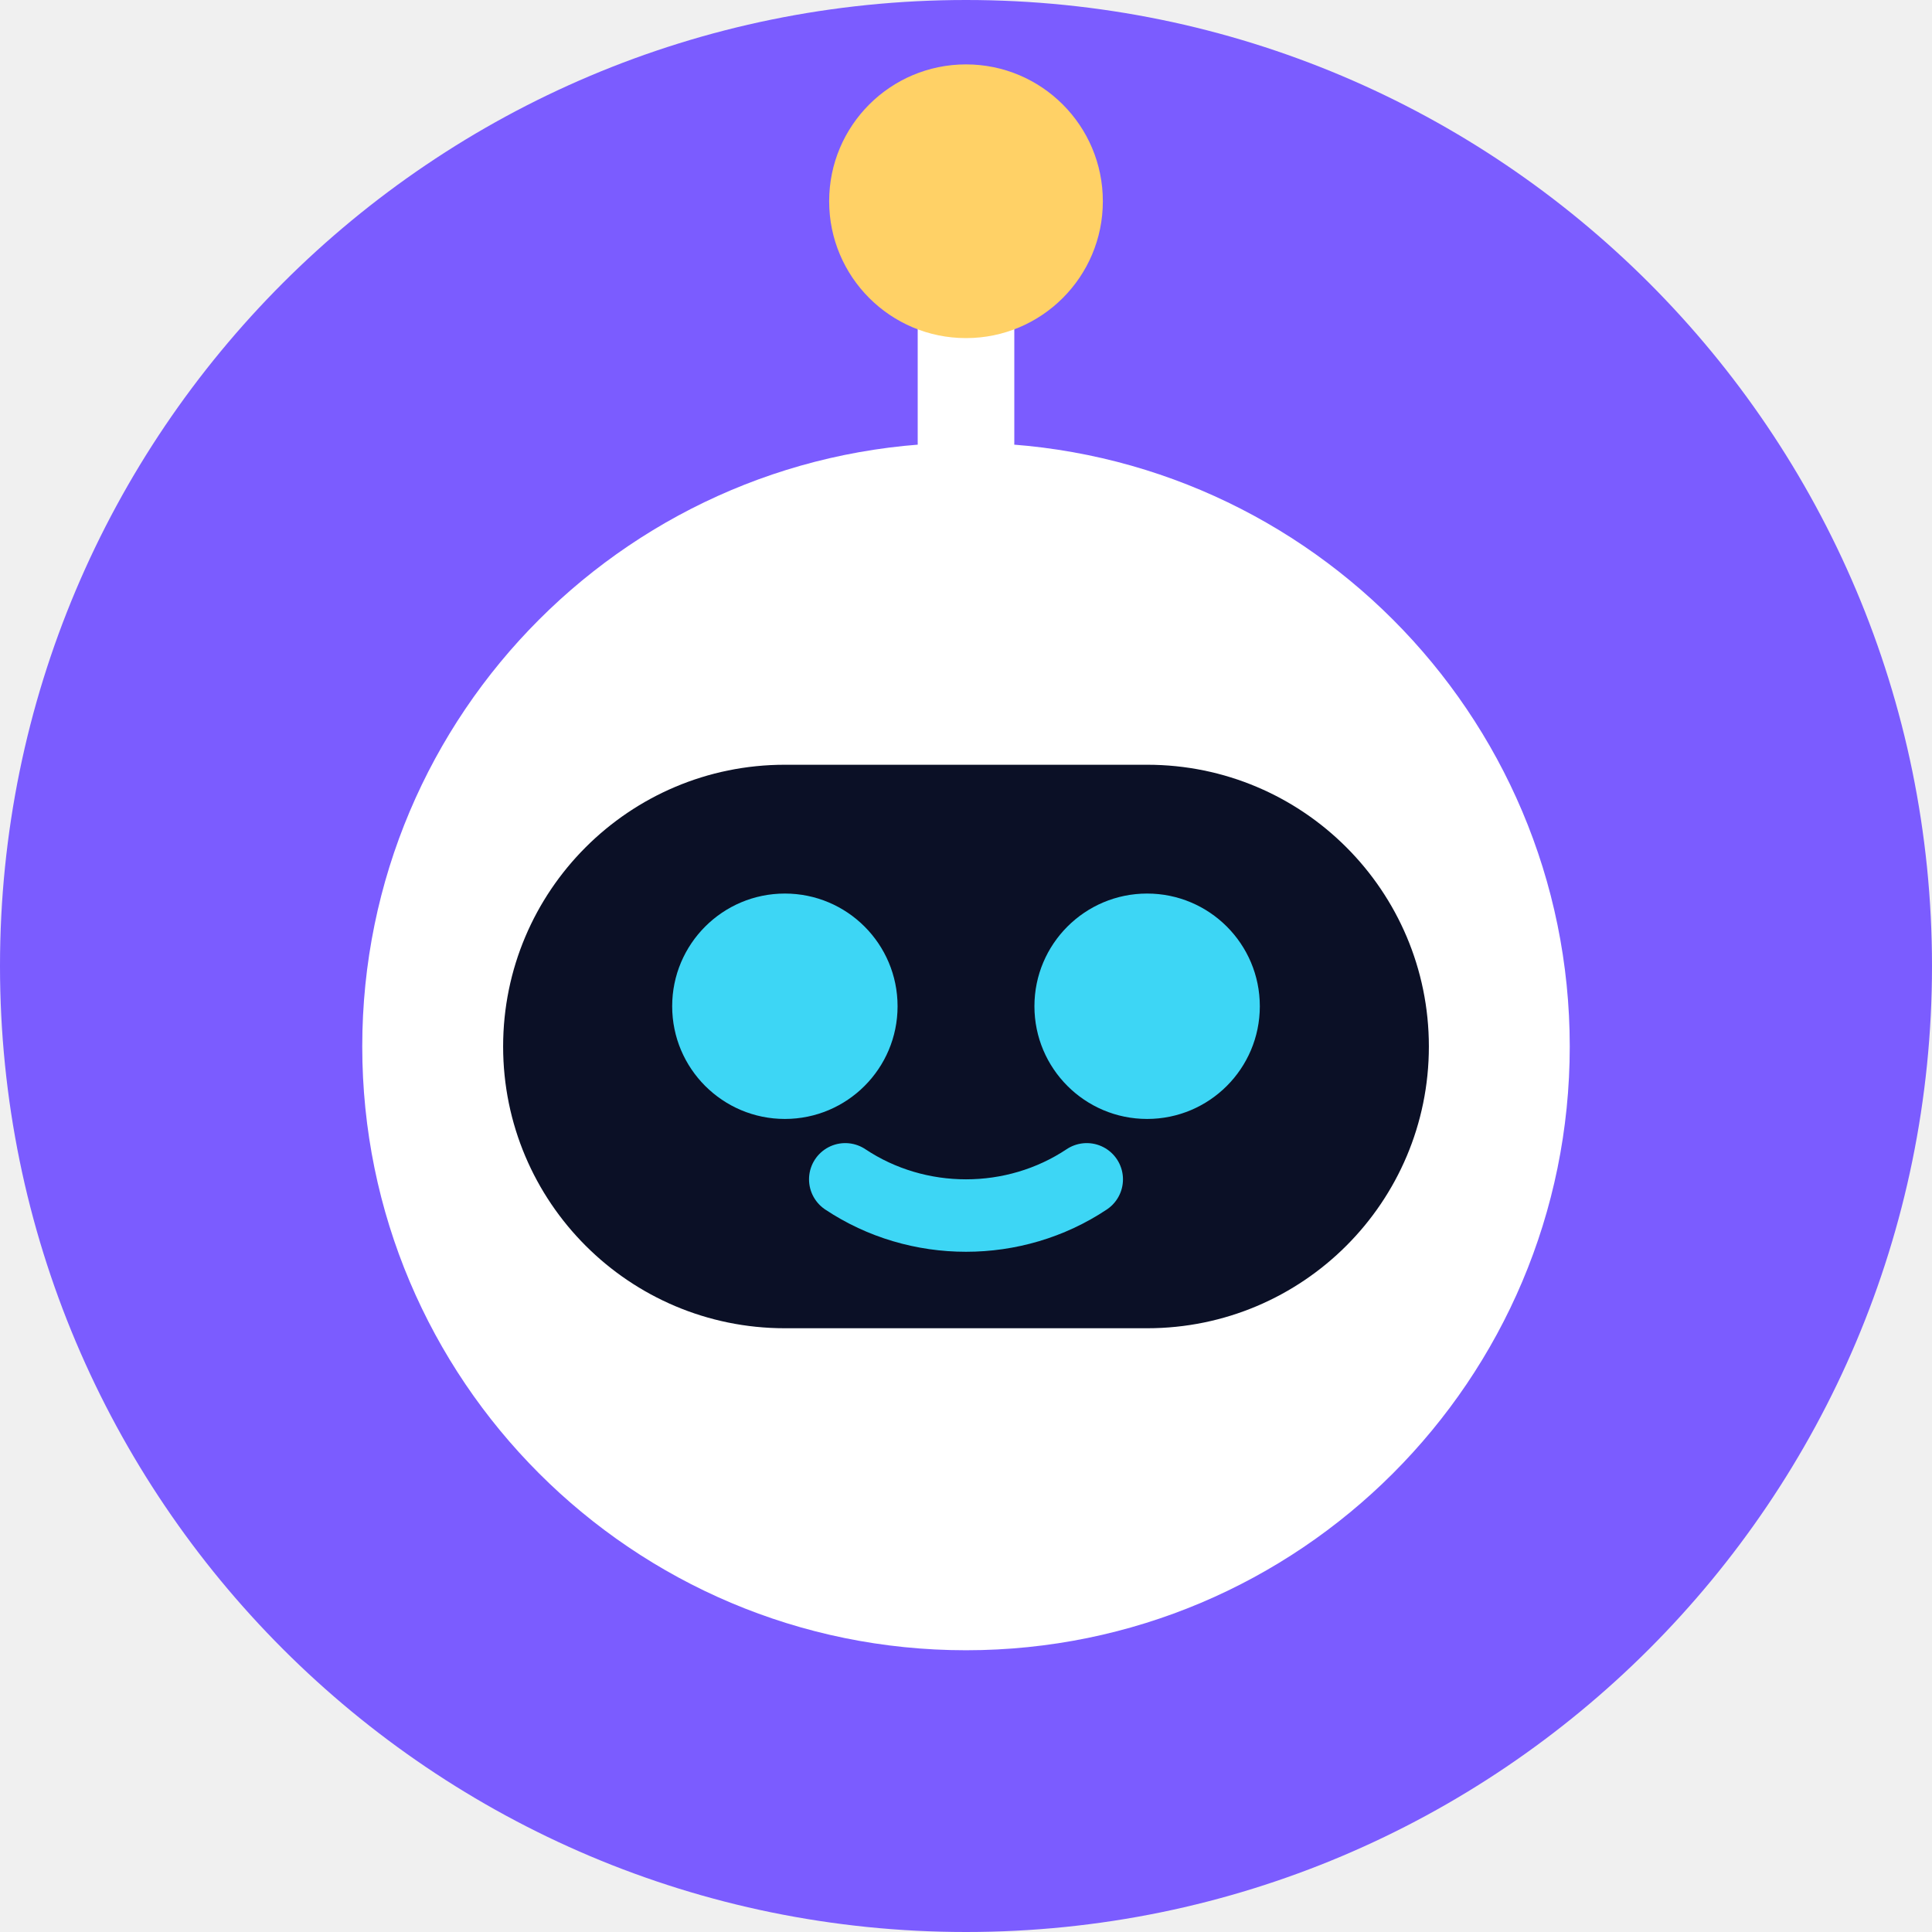
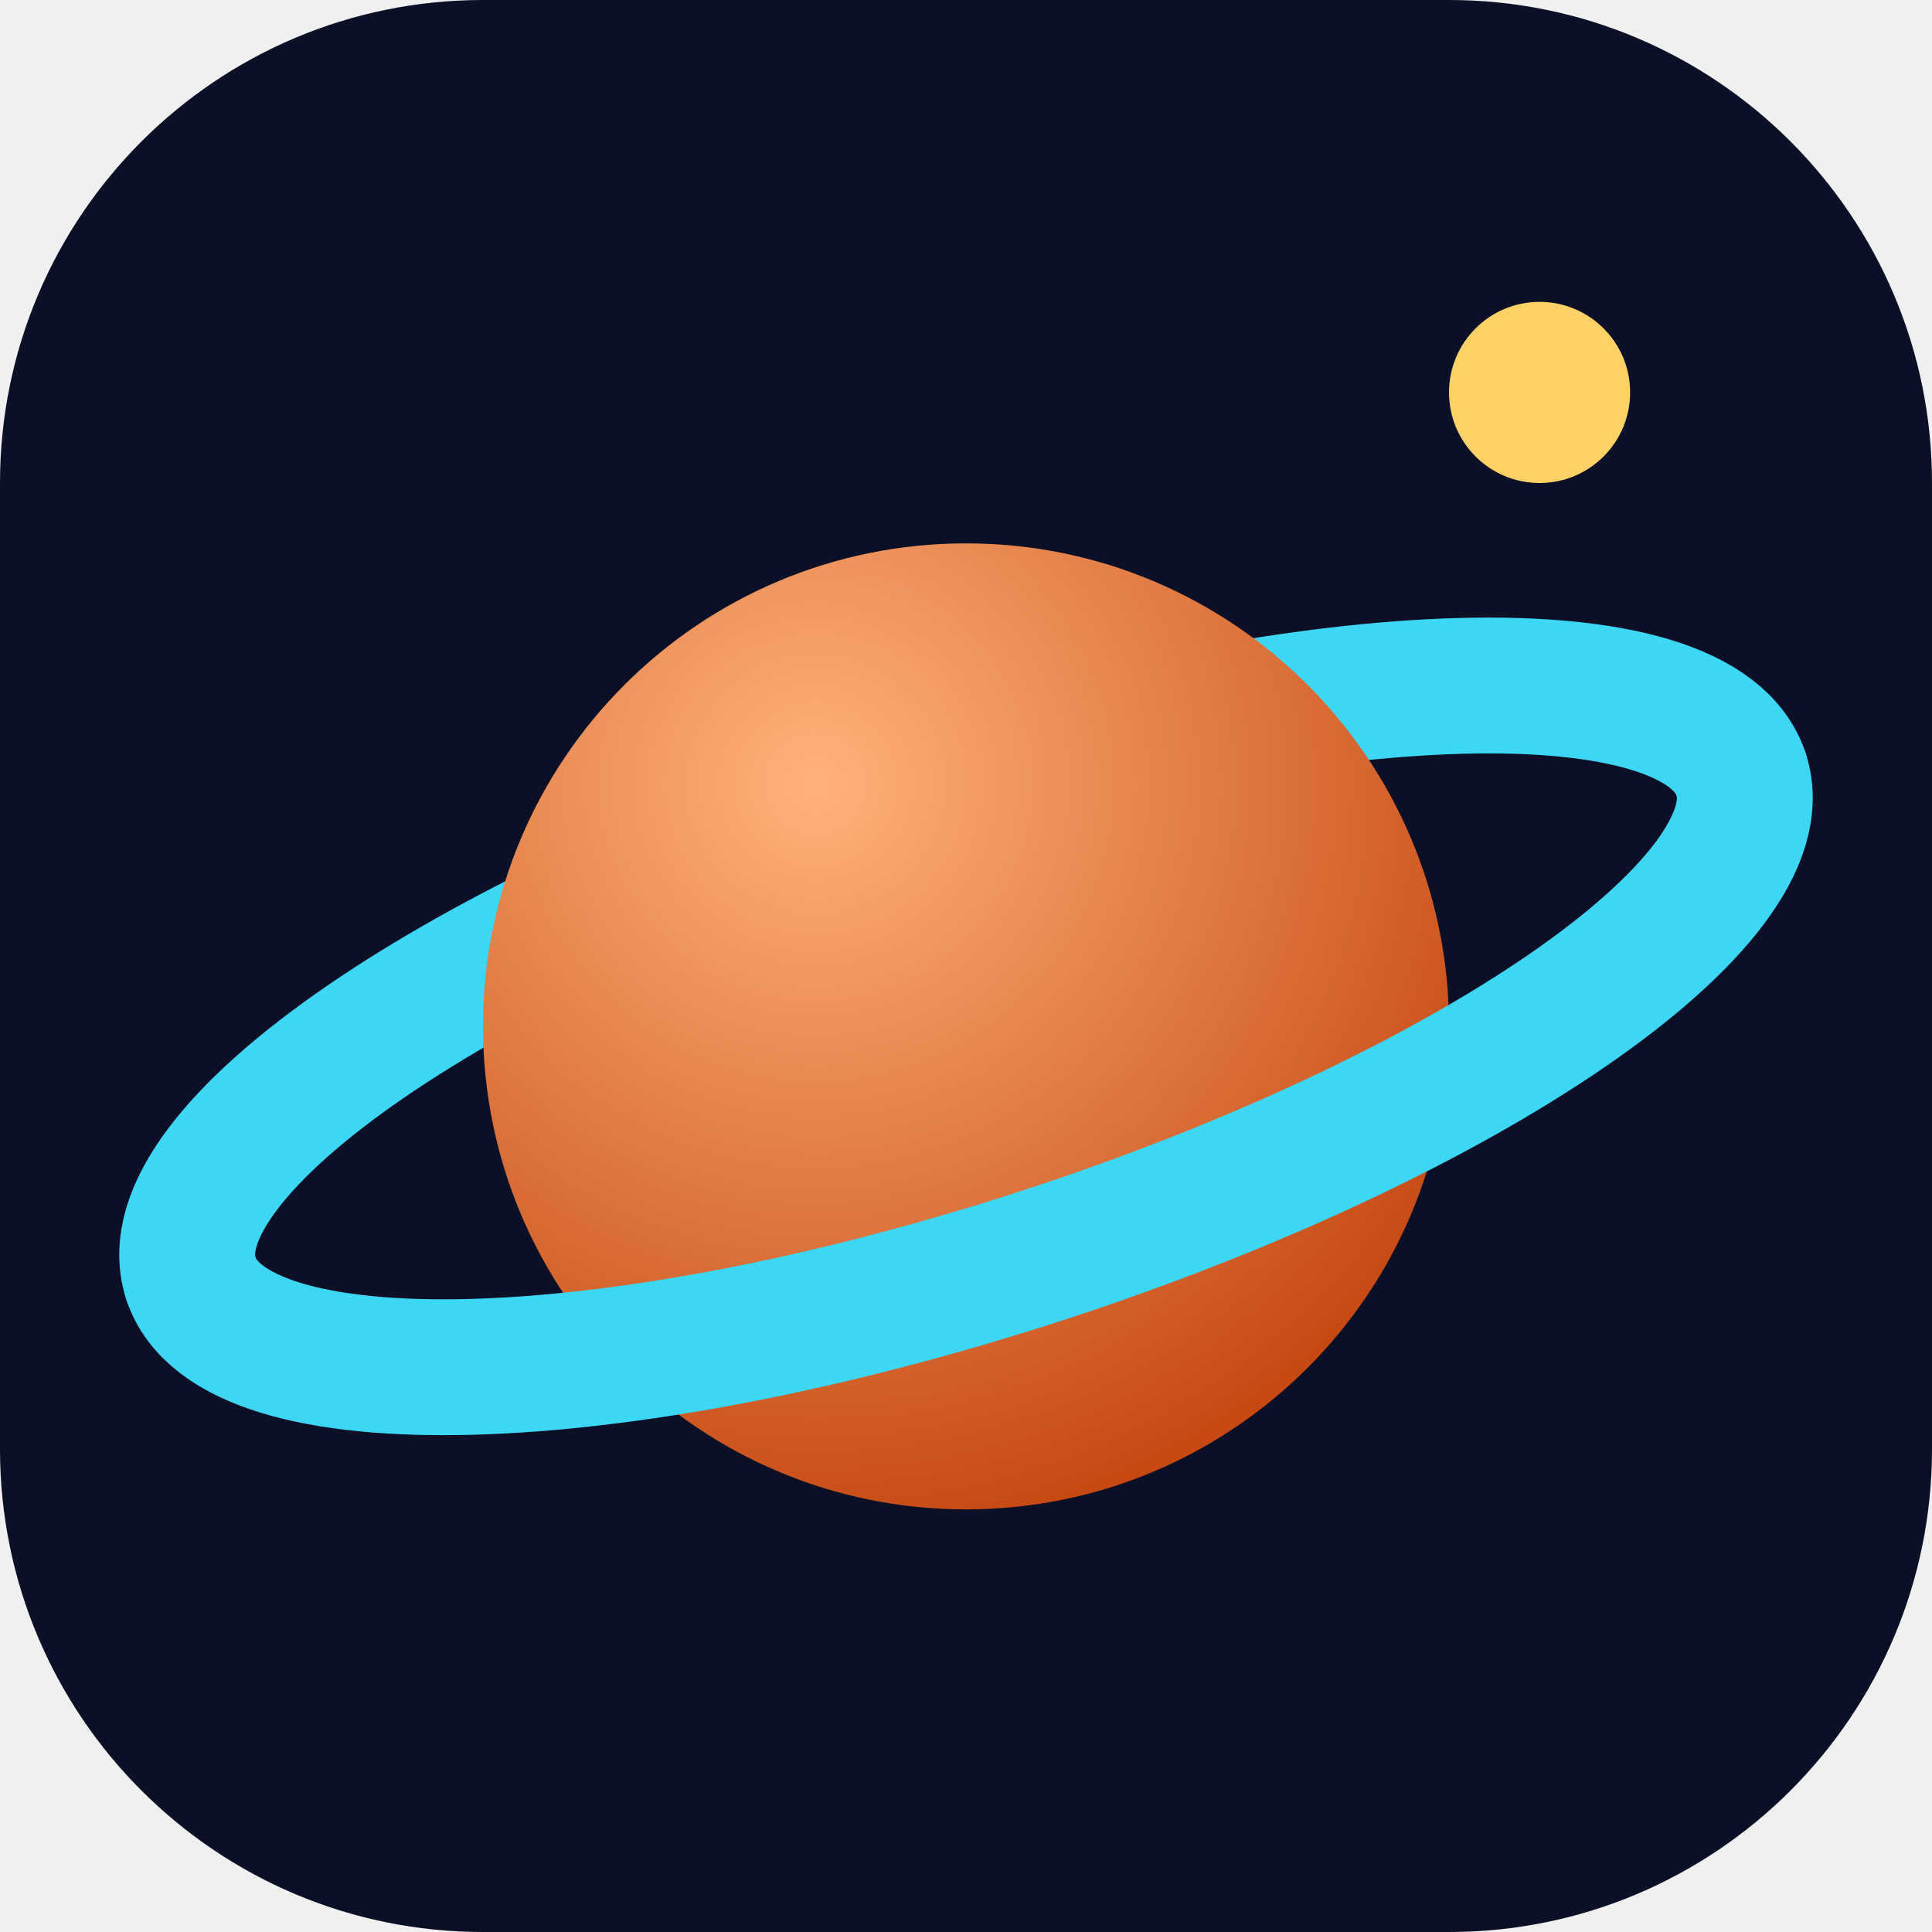
- <svg xmlns="http://www.w3.org/2000/svg" width="48" height="48" viewBox="0 0 48 48" fill="none">
-   <circle cx="24" cy="24" r="24" fill="#7B5CFF" />
-   <path d="M24 11V6" stroke="#FFFFFF" stroke-width="2.4" stroke-linecap="round" />
-   <circle cx="24" cy="5" r="3.4" fill="#FFD166" />
-   <circle cx="24" cy="26" r="15" fill="#FFFFFF" />
-   <rect x="12.5" y="19" width="23" height="14" rx="7" fill="#0B1026" />
-   <circle cx="19.5" cy="25" r="2.8" fill="#3DD6F5" />
-   <circle cx="28.5" cy="25" r="2.8" fill="#3DD6F5" />
-   <path d="M21 29.3c1.8 1.2 4.2 1.2 6 0" stroke="#3DD6F5" stroke-width="1.8" stroke-linecap="round" />
+ <svg xmlns="http://www.w3.org/2000/svg" width="64" height="64" viewBox="0 0 64 64" fill="none">
+   <defs>
+     <radialGradient id="q" cx="0" cy="0" r="1" gradientUnits="userSpaceOnUse" gradientTransform="translate(27 26) rotate(52) scale(27)">
+       <stop stop-color="#FFB27A" />
+       <stop offset="1" stop-color="#C2410C" />
+     </radialGradient>
+   </defs>
+   <rect width="64" height="64" rx="16" fill="#0B1026" />
+   <g transform="rotate(-18 32 34)">
+     <path d="M5 34A27 8 0 0 1 59 34" stroke="#3DD6F5" stroke-width="4.5" stroke-linecap="round" />
+   </g>
+   <circle cx="32" cy="34" r="16" fill="url(#q)" />
+   <g transform="rotate(-18 32 34)">
+     <path d="M5 34A27 8 0 0 0 59 34" stroke="#3DD6F5" stroke-width="4.5" stroke-linecap="round" />
+   </g>
+   <circle cx="51" cy="13" r="3" fill="#FFD166" />
</svg>
